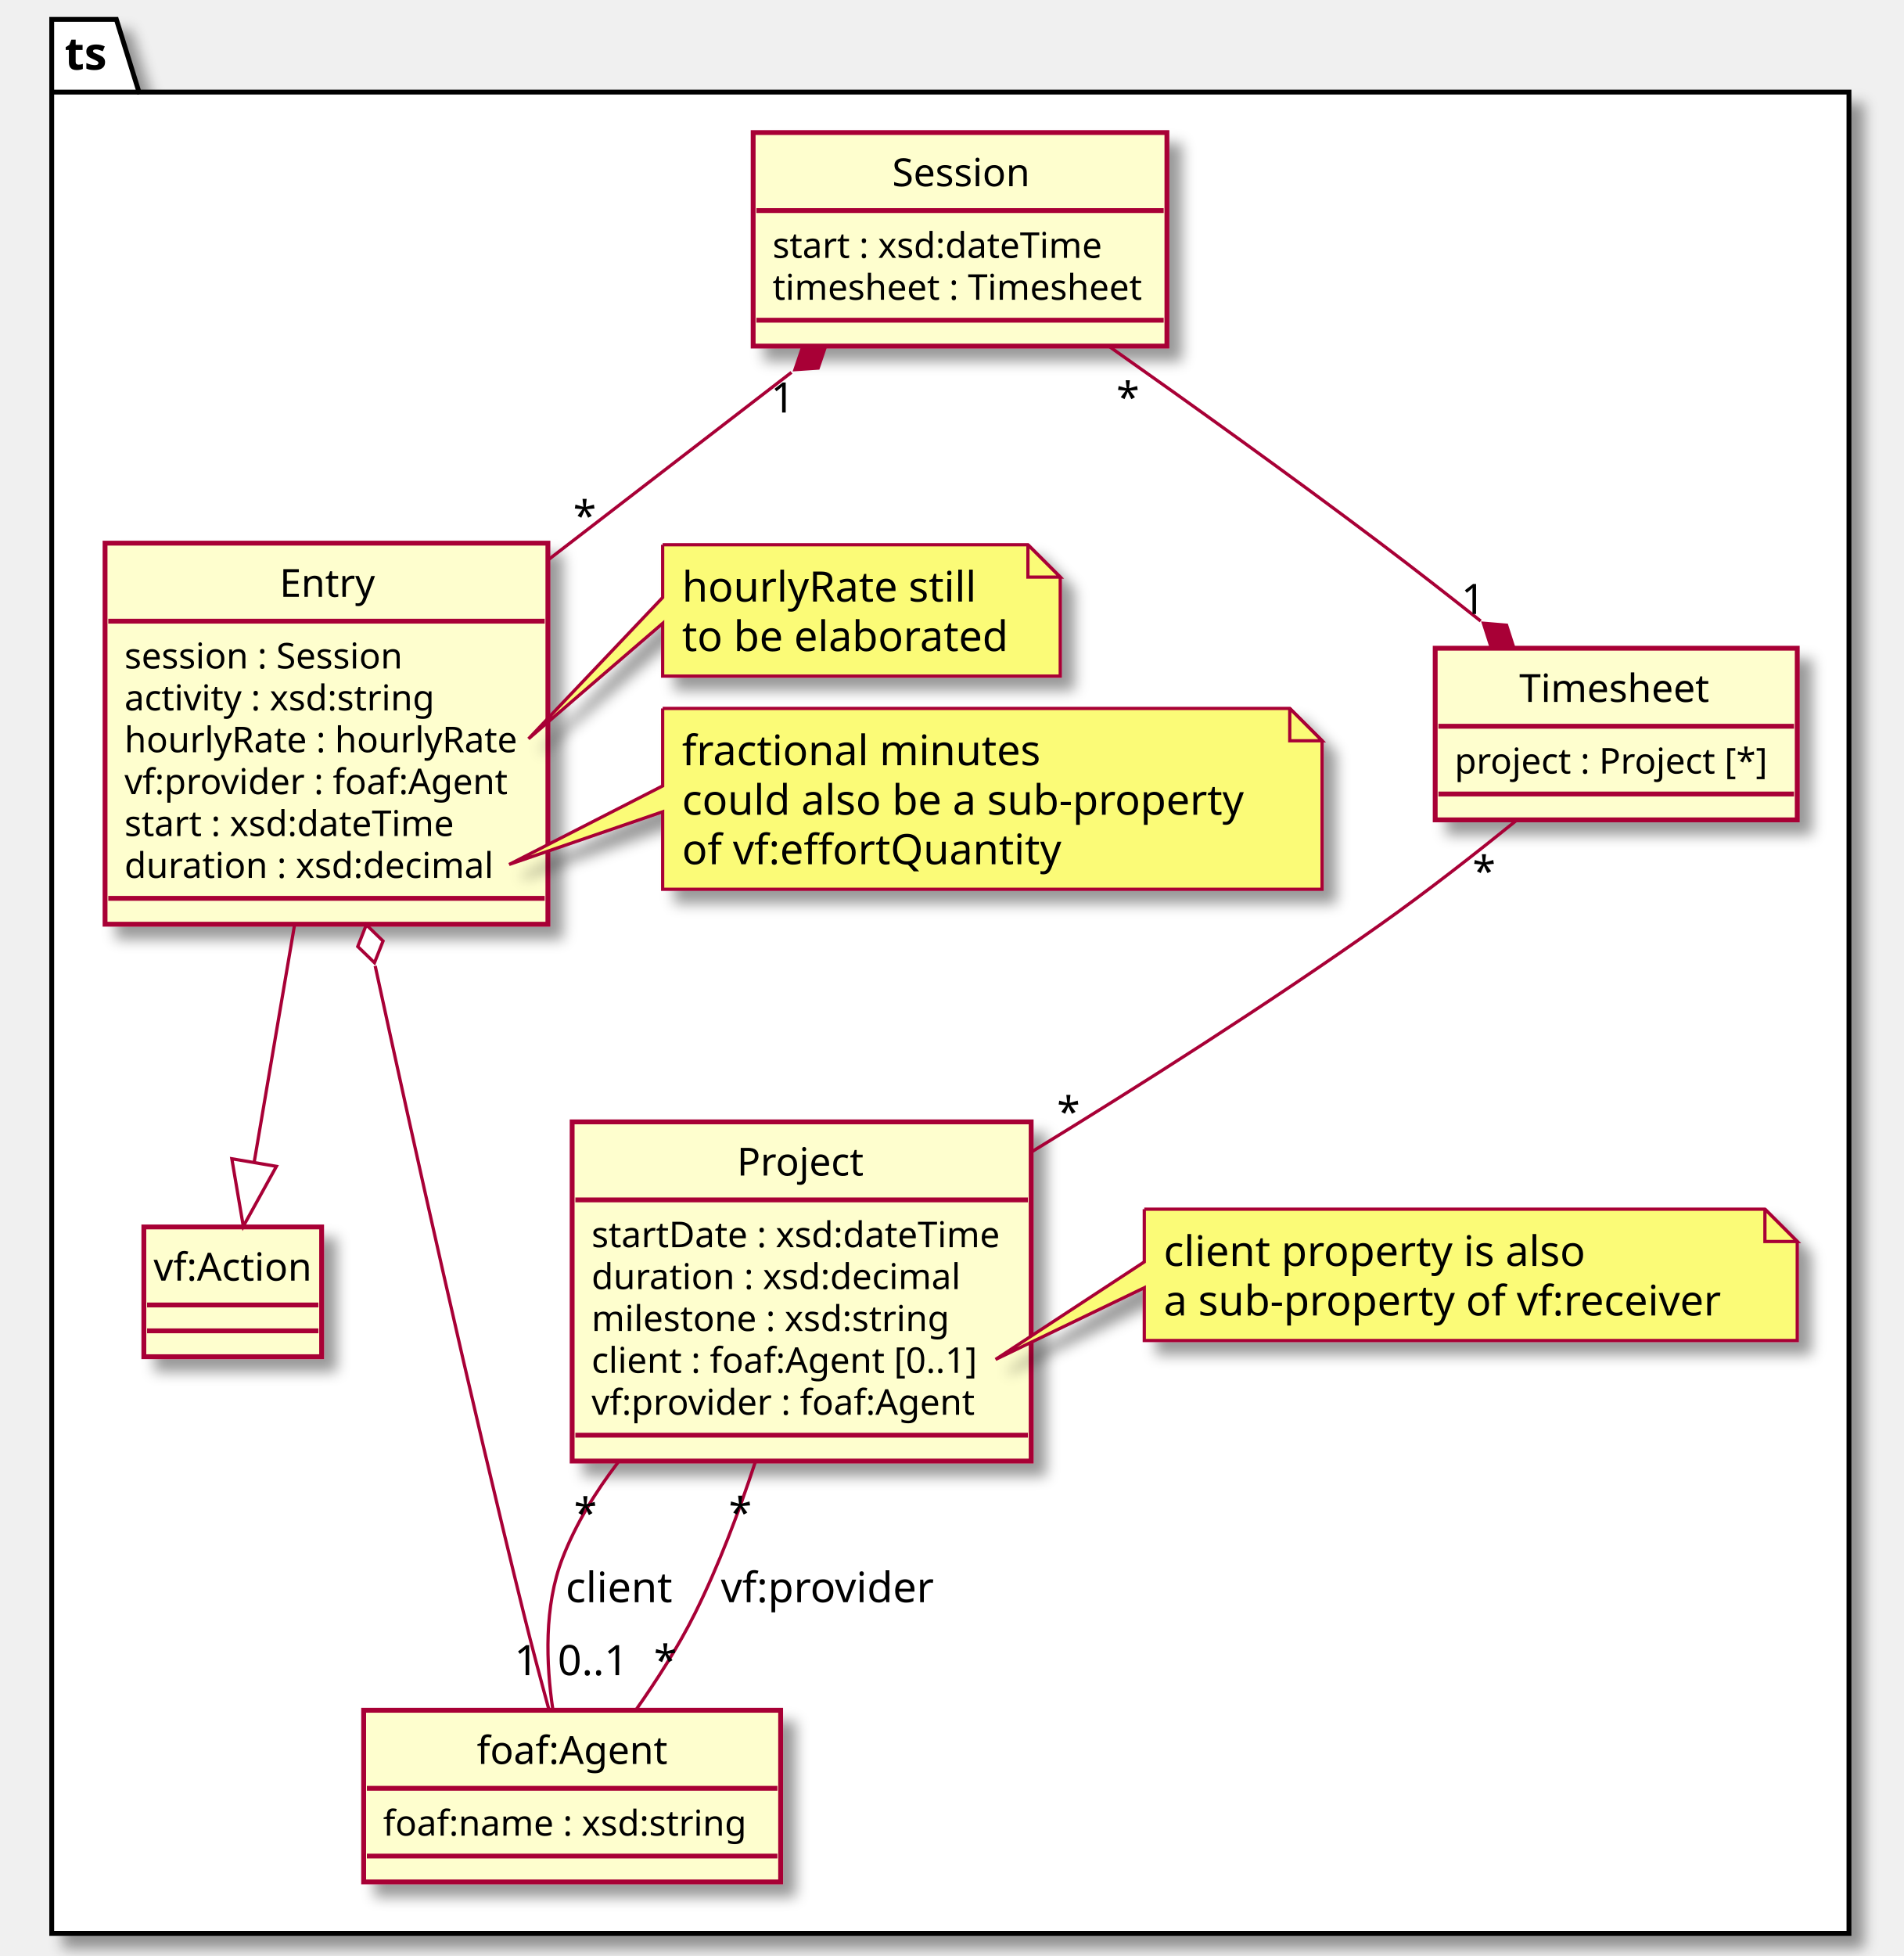
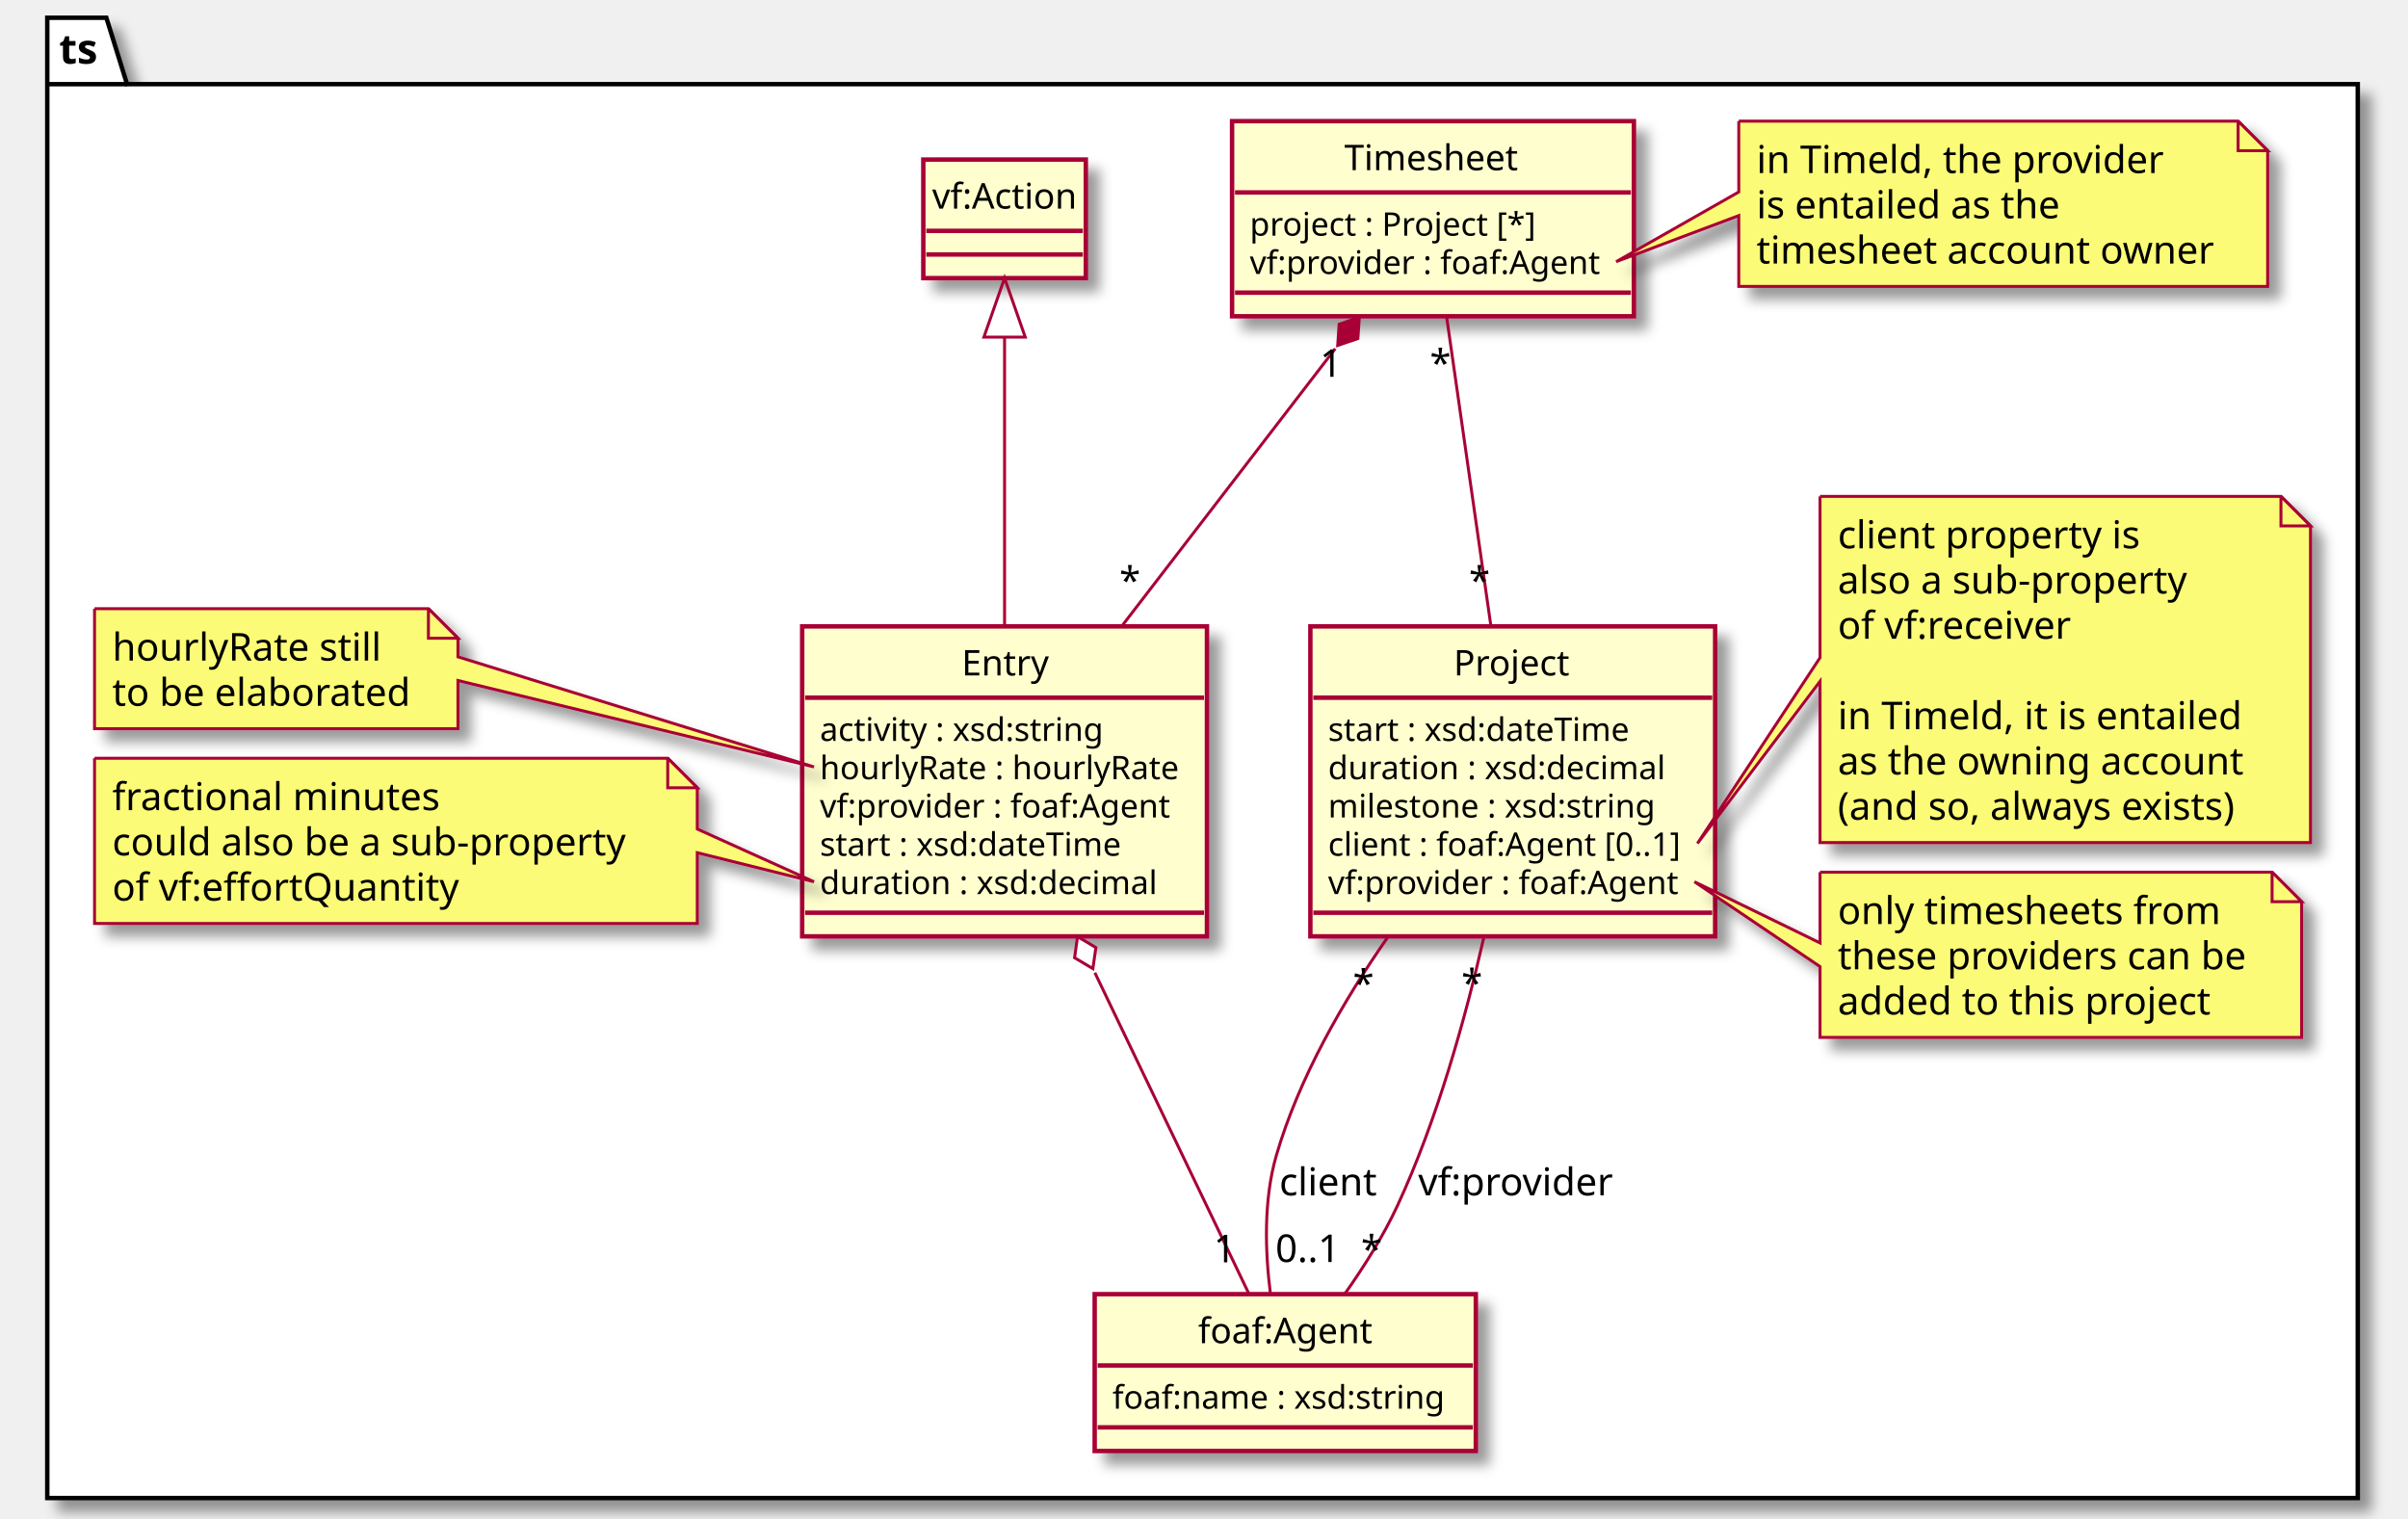
- <svg xmlns="http://www.w3.org/2000/svg" contentScriptType="application/ecmascript" contentStyleType="text/css" height="605px" preserveAspectRatio="none" style="width:589px;height:605px;background:#FFFFFF;" version="1.1" viewBox="0 0 589 605" width="589px" zoomAndPan="magnify">
+ <svg xmlns="http://www.w3.org/2000/svg" contentScriptType="application/ecmascript" contentStyleType="text/css" height="514px" preserveAspectRatio="none" style="width:815px;height:514px;background:#FFFFFF;" version="1.1" viewBox="0 0 815 514" width="815px" zoomAndPan="magnify">
  <defs>
-     <filter height="300%" id="f11tne0uyyabo6" width="300%" x="-1" y="-1">
+     <filter height="300%" id="flwr8d7bsd3rp" width="300%" x="-1" y="-1">
      <feGaussianBlur result="blurOut" stdDeviation="2.0" />
      <feColorMatrix in="blurOut" result="blurOut2" type="matrix" values="0 0 0 0 0 0 0 0 0 0 0 0 0 0 0 0 0 0 .4 0" />
      <feOffset dx="4.0" dy="4.0" in="blurOut2" result="blurOut3" />
      <feBlend in="SourceGraphic" in2="blurOut3" mode="normal" />
    </filter>
  </defs>
  <g>
-     <polygon fill="#FFFFFF" filter="url(#f11tne0uyyabo6)" points="16,6,36,6,43,28.488,572,28.488,572,598,16,598,16,6" style="stroke:#000000;stroke-width:1.5;" />
+     <polygon fill="#FFFFFF" filter="url(#flwr8d7bsd3rp)" points="16,6,36,6,43,28.488,798,28.488,798,507,16,507,16,6" style="stroke:#000000;stroke-width:1.5;" />
    <line style="stroke:#000000;stroke-width:1.5;" x1="16" x2="43" y1="28.488" y2="28.488" />
    <text fill="#000000" font-family="sans-serif" font-size="14" font-weight="bold" lengthAdjust="spacing" textLength="14" x="20" y="21.535">ts</text>
-     <rect codeLine="6" fill="#FEFECE" filter="url(#f11tne0uyyabo6)" height="53.088" id="Timesheet" style="stroke:#A80036;stroke-width:1.5;" width="112" x="444" y="200.5" />
-     <text fill="#000000" font-family="sans-serif" font-size="12" lengthAdjust="spacing" textLength="60" x="470" y="217.102">Timesheet</text>
-     <line style="stroke:#A80036;stroke-width:1.5;" x1="445" x2="555" y1="224.633" y2="224.633" />
-     <text fill="#000000" font-family="sans-serif" font-size="11" lengthAdjust="spacing" textLength="100" x="450" y="239.268">project : Project [*]</text>
-     <line style="stroke:#A80036;stroke-width:1.5;" x1="445" x2="555" y1="245.588" y2="245.588" />
-     <rect codeLine="10" fill="#FEFECE" filter="url(#f11tne0uyyabo6)" height="66.043" id="Session" style="stroke:#A80036;stroke-width:1.5;" width="128" x="233" y="41" />
-     <text fill="#000000" font-family="sans-serif" font-size="12" lengthAdjust="spacing" textLength="42" x="276" y="57.602">Session</text>
-     <line style="stroke:#A80036;stroke-width:1.5;" x1="234" x2="360" y1="65.133" y2="65.133" />
-     <text fill="#000000" font-family="sans-serif" font-size="11" lengthAdjust="spacing" textLength="106" x="239" y="79.768">start : xsd:dateTime</text>
-     <text fill="#000000" font-family="sans-serif" font-size="11" lengthAdjust="spacing" textLength="116" x="239" y="92.723">timesheet : Timesheet</text>
-     <line style="stroke:#A80036;stroke-width:1.5;" x1="234" x2="360" y1="99.043" y2="99.043" />
-     <rect codeLine="17" fill="#FEFECE" filter="url(#f11tne0uyyabo6)" height="117.863" id="Entry" style="stroke:#A80036;stroke-width:1.5;" width="137" x="32.5" y="168" />
-     <text fill="#000000" font-family="sans-serif" font-size="12" lengthAdjust="spacing" textLength="29" x="86.5" y="184.602">Entry</text>
-     <line style="stroke:#A80036;stroke-width:1.5;" x1="33.5" x2="168.5" y1="192.133" y2="192.133" />
-     <text fill="#000000" font-family="sans-serif" font-size="11" lengthAdjust="spacing" textLength="91" x="38.5" y="206.768">session : Session</text>
-     <text fill="#000000" font-family="sans-serif" font-size="11" lengthAdjust="spacing" textLength="102" x="38.5" y="219.723">activity : xsd:string</text>
-     <text fill="#000000" font-family="sans-serif" font-size="11" lengthAdjust="spacing" textLength="125" x="38.5" y="232.678">hourlyRate : hourlyRate</text>
-     <text fill="#000000" font-family="sans-serif" font-size="11" lengthAdjust="spacing" textLength="124" x="38.5" y="245.633">vf:provider : foaf:Agent</text>
-     <text fill="#000000" font-family="sans-serif" font-size="11" lengthAdjust="spacing" textLength="106" x="38.5" y="258.588">start : xsd:dateTime</text>
-     <text fill="#000000" font-family="sans-serif" font-size="11" lengthAdjust="spacing" textLength="119" x="38.5" y="271.543">duration : xsd:decimal</text>
-     <line style="stroke:#A80036;stroke-width:1.5;" x1="33.5" x2="168.5" y1="277.863" y2="277.863" />
-     <path d="M205,168.5 L205,184.81 L163.5,228.52 L205,192.81 L205,209.121 A0,0 0 0 0 205,209.121 L328,209.121 A0,0 0 0 0 328,209.121 L328,178.5 L318,168.5 L205,168.5 A0,0 0 0 0 205,168.5 " fill="#FBFB77" filter="url(#f11tne0uyyabo6)" style="stroke:#A80036;stroke-width:1.0;" />
-     <path d="M318,168.5 L318,178.5 L328,178.5 L318,168.5 " fill="#FBFB77" style="stroke:#A80036;stroke-width:1.0;" />
-     <text fill="#000000" font-family="sans-serif" font-size="13" lengthAdjust="spacing" textLength="95" x="211" y="186.068">hourlyRate still</text>
-     <text fill="#000000" font-family="sans-serif" font-size="13" lengthAdjust="spacing" textLength="102" x="211" y="201.379">to be elaborated</text>
-     <path d="M205,219.121 L205,243.087 L157.5,267.386 L205,251.087 L205,275.053 A0,0 0 0 0 205,275.053 L409,275.053 A0,0 0 0 0 409,275.053 L409,229.121 L399,219.121 L205,219.121 A0,0 0 0 0 205,219.121 " fill="#FBFB77" filter="url(#f11tne0uyyabo6)" style="stroke:#A80036;stroke-width:1.0;" />
-     <path d="M399,219.121 L399,229.121 L409,229.121 L399,219.121 " fill="#FBFB77" style="stroke:#A80036;stroke-width:1.0;" />
-     <text fill="#000000" font-family="sans-serif" font-size="13" lengthAdjust="spacing" textLength="115" x="211" y="236.69">fractional minutes</text>
-     <text fill="#000000" font-family="sans-serif" font-size="13" lengthAdjust="spacing" textLength="183" x="211" y="252">could also be a sub-property</text>
-     <text fill="#000000" font-family="sans-serif" font-size="13" lengthAdjust="spacing" textLength="122" x="211" y="267.31">of vf:effortQuantity</text>
-     <rect fill="#FEFECE" filter="url(#f11tne0uyyabo6)" height="40.133" id="vf:Action" style="stroke:#A80036;stroke-width:1.5;" width="55" x="44.5" y="379.5" />
-     <text fill="#000000" font-family="sans-serif" font-size="12" lengthAdjust="spacing" textLength="49" x="47.5" y="396.102">vf:Action</text>
-     <line style="stroke:#A80036;stroke-width:1.5;" x1="45.5" x2="98.5" y1="403.633" y2="403.633" />
-     <line style="stroke:#A80036;stroke-width:1.5;" x1="45.5" x2="98.5" y1="411.633" y2="411.633" />
-     <rect codeLine="53" fill="#FEFECE" filter="url(#f11tne0uyyabo6)" height="53.088" id="foaf:Agent" style="stroke:#A80036;stroke-width:1.5;" width="129" x="112.5" y="529" />
-     <text fill="#000000" font-family="sans-serif" font-size="12" lengthAdjust="spacing" textLength="59" x="147.5" y="545.602">foaf:Agent</text>
-     <line style="stroke:#A80036;stroke-width:1.5;" x1="113.5" x2="240.5" y1="553.133" y2="553.133" />
-     <text fill="#000000" font-family="sans-serif" font-size="11" lengthAdjust="spacing" textLength="117" x="118.5" y="567.768">foaf:name : xsd:string</text>
-     <line style="stroke:#A80036;stroke-width:1.5;" x1="113.5" x2="240.5" y1="574.088" y2="574.088" />
-     <rect codeLine="43" fill="#FEFECE" filter="url(#f11tne0uyyabo6)" height="104.908" id="Project" style="stroke:#A80036;stroke-width:1.5;" width="142" x="177" y="347" />
-     <text fill="#000000" font-family="sans-serif" font-size="12" lengthAdjust="spacing" textLength="40" x="228" y="363.602">Project</text>
-     <line style="stroke:#A80036;stroke-width:1.5;" x1="178" x2="318" y1="371.133" y2="371.133" />
-     <text fill="#000000" font-family="sans-serif" font-size="11" lengthAdjust="spacing" textLength="130" x="183" y="385.768">startDate : xsd:dateTime</text>
-     <text fill="#000000" font-family="sans-serif" font-size="11" lengthAdjust="spacing" textLength="119" x="183" y="398.723">duration : xsd:decimal</text>
-     <text fill="#000000" font-family="sans-serif" font-size="11" lengthAdjust="spacing" textLength="116" x="183" y="411.678">milestone : xsd:string</text>
-     <text fill="#000000" font-family="sans-serif" font-size="11" lengthAdjust="spacing" textLength="125" x="183" y="424.633">client : foaf:Agent [0..1]</text>
-     <text fill="#000000" font-family="sans-serif" font-size="11" lengthAdjust="spacing" textLength="124" x="183" y="437.588">vf:provider : foaf:Agent</text>
-     <line style="stroke:#A80036;stroke-width:1.5;" x1="178" x2="318" y1="443.908" y2="443.908" />
-     <path d="M354,374 L354,390.31 L308,420.476 L354,398.31 L354,414.621 A0,0 0 0 0 354,414.621 L556,414.621 A0,0 0 0 0 556,414.621 L556,384 L546,374 L354,374 A0,0 0 0 0 354,374 " fill="#FBFB77" filter="url(#f11tne0uyyabo6)" style="stroke:#A80036;stroke-width:1.0;" />
-     <path d="M546,374 L546,384 L556,384 L546,374 " fill="#FBFB77" style="stroke:#A80036;stroke-width:1.0;" />
-     <text fill="#000000" font-family="sans-serif" font-size="13" lengthAdjust="spacing" textLength="137" x="360" y="391.568">client property is also</text>
-     <text fill="#000000" font-family="sans-serif" font-size="13" lengthAdjust="spacing" textLength="181" x="360" y="406.879">a sub-property of vf:receiver</text>
-     <path codeLine="15" d="M244.86,115.17 C221.87,132.88 194.53,153.94 169.89,172.93 " fill="none" id="Session-backto-Entry" style="stroke:#A80036;stroke-width:1.0;" />
-     <polygon fill="#A80036" points="255.43,107.02,248.236,107.51,245.921,114.34,253.115,113.85,255.43,107.02" style="stroke:#A80036;stroke-width:1.0;" />
-     <text fill="#000000" font-family="sans-serif" font-size="13" lengthAdjust="spacing" textLength="8" x="238.458" y="127.592">1</text>
-     <text fill="#000000" font-family="sans-serif" font-size="13" lengthAdjust="spacing" textLength="6" x="177.304" y="164.172">*</text>
-     <path codeLine="37" d="M91.1,286.2 C86.99,310.38 82.32,337.81 78.63,359.5 " fill="none" id="Entry-to-vf:Action" style="stroke:#A80036;stroke-width:1.0;" />
-     <polygon fill="none" points="85.52,360.76,75.27,379.3,71.72,358.41,85.52,360.76" style="stroke:#A80036;stroke-width:1.0;" />
-     <path codeLine="39" d="M116.07,298.77 C127.94,353.57 145.24,431.28 162,499 C164.42,508.79 167.27,519.49 169.83,528.86 " fill="none" id="Entry-backto-foaf:Agent" style="stroke:#A80036;stroke-width:1.0;" />
-     <polygon fill="#FFFFFF" points="113.32,286.05,110.677,292.759,115.853,297.78,118.496,291.07,113.32,286.05" style="stroke:#A80036;stroke-width:1.0;" />
-     <text fill="#000000" font-family="sans-serif" font-size="13" lengthAdjust="spacing" textLength="8" x="159.107" y="518.134">1</text>
-     <path codeLine="41" d="M343.13,107.15 C368.17,124.81 399.53,147.28 427,168 C437.17,175.67 447.98,184.1 458.08,192.1 " fill="none" id="Session-to-Timesheet" style="stroke:#A80036;stroke-width:1.0;" />
-     <polygon fill="#A80036" points="468.29,200.24,466.088,193.373,458.903,192.765,461.105,199.631,468.29,200.24" style="stroke:#A80036;stroke-width:1.0;" />
-     <text fill="#000000" font-family="sans-serif" font-size="13" lengthAdjust="spacing" textLength="6" x="345.352" y="127.493">*</text>
-     <text fill="#000000" font-family="sans-serif" font-size="13" lengthAdjust="spacing" textLength="8" x="452.032" y="189.911">1</text>
-     <path codeLine="51" d="M469.32,253.61 C456.49,263.99 441.27,275.9 427,286 C392.4,310.5 352.59,335.8 319.31,356.18 " fill="none" id="Timesheet-Project" style="stroke:#A80036;stroke-width:1.0;" />
-     <text fill="#000000" font-family="sans-serif" font-size="13" lengthAdjust="spacing" textLength="6" x="455.531" y="274.092">*</text>
-     <text fill="#000000" font-family="sans-serif" font-size="13" lengthAdjust="spacing" textLength="6" x="326.973" y="348.528">*</text>
-     <path codeLine="57" d="M191.2,452.32 C184.18,461.48 178.06,471.48 174,482 C168.28,496.81 168.92,514.6 171.04,528.86 " fill="none" id="Project-foaf:Agent" style="stroke:#A80036;stroke-width:1.0;" />
-     <text fill="#000000" font-family="sans-serif" font-size="13" lengthAdjust="spacing" textLength="35" x="175" y="495.568">client</text>
-     <text fill="#000000" font-family="sans-serif" font-size="13" lengthAdjust="spacing" textLength="6" x="177.538" y="472.643">*</text>
-     <text fill="#000000" font-family="sans-serif" font-size="13" lengthAdjust="spacing" textLength="24" x="172.512" y="518.134">0..1</text>
-     <path codeLine="58" d="M233.66,452.2 C228.6,467.61 222.31,484.31 215,499 C209.9,509.25 203.14,519.78 196.73,528.88 " fill="none" id="Project-foaf:Agent-1" style="stroke:#A80036;stroke-width:1.0;" />
-     <text fill="#000000" font-family="sans-serif" font-size="13" lengthAdjust="spacing" textLength="68" x="223" y="495.568">vf:provider</text>
-     <text fill="#000000" font-family="sans-serif" font-size="13" lengthAdjust="spacing" textLength="6" x="225.438" y="472.507">*</text>
-     <text fill="#000000" font-family="sans-serif" font-size="13" lengthAdjust="spacing" textLength="6" x="202.27" y="518.159">*</text>
+     <rect codeLine="6" fill="#FEFECE" filter="url(#flwr8d7bsd3rp)" height="66.043" id="Timesheet" style="stroke:#A80036;stroke-width:1.5;" width="136" x="417" y="41" />
+     <text fill="#000000" font-family="sans-serif" font-size="12" lengthAdjust="spacing" textLength="60" x="455" y="57.602">Timesheet</text>
+     <line style="stroke:#A80036;stroke-width:1.5;" x1="418" x2="552" y1="65.133" y2="65.133" />
+     <text fill="#000000" font-family="sans-serif" font-size="11" lengthAdjust="spacing" textLength="100" x="423" y="79.768">project : Project [*]</text>
+     <text fill="#000000" font-family="sans-serif" font-size="11" lengthAdjust="spacing" textLength="124" x="423" y="92.723">vf:provider : foaf:Agent</text>
+     <line style="stroke:#A80036;stroke-width:1.5;" x1="418" x2="552" y1="99.043" y2="99.043" />
+     <path d="M588.5,41 L588.5,64.966 L547,88.565 L588.5,72.966 L588.5,96.932 A0,0 0 0 0 588.5,96.932 L767.5,96.932 A0,0 0 0 0 767.5,96.932 L767.5,51 L757.5,41 L588.5,41 A0,0 0 0 0 588.5,41 " fill="#FBFB77" filter="url(#flwr8d7bsd3rp)" style="stroke:#A80036;stroke-width:1.0;" />
+     <path d="M757.5,41 L757.5,51 L767.5,51 L757.5,41 " fill="#FBFB77" style="stroke:#A80036;stroke-width:1.0;" />
+     <text fill="#000000" font-family="sans-serif" font-size="13" lengthAdjust="spacing" textLength="143" x="594.5" y="58.568">in Timeld, the provider</text>
+     <text fill="#000000" font-family="sans-serif" font-size="13" lengthAdjust="spacing" textLength="107" x="594.5" y="73.879">is entailed as the</text>
+     <text fill="#000000" font-family="sans-serif" font-size="13" lengthAdjust="spacing" textLength="158" x="594.5" y="89.189">timesheet account owner</text>
+     <rect codeLine="19" fill="#FEFECE" filter="url(#flwr8d7bsd3rp)" height="104.908" id="Entry" style="stroke:#A80036;stroke-width:1.5;" width="137" x="271.5" y="212" />
+     <text fill="#000000" font-family="sans-serif" font-size="12" lengthAdjust="spacing" textLength="29" x="325.5" y="228.602">Entry</text>
+     <line style="stroke:#A80036;stroke-width:1.5;" x1="272.5" x2="407.5" y1="236.133" y2="236.133" />
+     <text fill="#000000" font-family="sans-serif" font-size="11" lengthAdjust="spacing" textLength="102" x="277.5" y="250.768">activity : xsd:string</text>
+     <text fill="#000000" font-family="sans-serif" font-size="11" lengthAdjust="spacing" textLength="125" x="277.5" y="263.723">hourlyRate : hourlyRate</text>
+     <text fill="#000000" font-family="sans-serif" font-size="11" lengthAdjust="spacing" textLength="124" x="277.5" y="276.678">vf:provider : foaf:Agent</text>
+     <text fill="#000000" font-family="sans-serif" font-size="11" lengthAdjust="spacing" textLength="106" x="277.5" y="289.633">start : xsd:dateTime</text>
+     <text fill="#000000" font-family="sans-serif" font-size="11" lengthAdjust="spacing" textLength="119" x="277.5" y="302.588">duration : xsd:decimal</text>
+     <line style="stroke:#A80036;stroke-width:1.5;" x1="272.5" x2="407.5" y1="308.908" y2="308.908" />
+     <path d="M32,206 L32,246.621 A0,0 0 0 0 32,246.621 L155,246.621 A0,0 0 0 0 155,246.621 L155,230.31 L275.5,259.565 L155,222.31 L155,216 L145,206 L32,206 A0,0 0 0 0 32,206 " fill="#FBFB77" filter="url(#flwr8d7bsd3rp)" style="stroke:#A80036;stroke-width:1.0;" />
+     <path d="M145,206 L145,216 L155,216 L145,206 " fill="#FBFB77" style="stroke:#A80036;stroke-width:1.0;" />
+     <text fill="#000000" font-family="sans-serif" font-size="13" lengthAdjust="spacing" textLength="95" x="38" y="223.568">hourlyRate still</text>
+     <text fill="#000000" font-family="sans-serif" font-size="13" lengthAdjust="spacing" textLength="102" x="38" y="238.879">to be elaborated</text>
+     <path d="M32,256.621 L32,312.553 A0,0 0 0 0 32,312.553 L236,312.553 A0,0 0 0 0 236,312.553 L236,288.587 L275.5,298.431 L236,280.587 L236,266.621 L226,256.621 L32,256.621 A0,0 0 0 0 32,256.621 " fill="#FBFB77" filter="url(#flwr8d7bsd3rp)" style="stroke:#A80036;stroke-width:1.0;" />
+     <path d="M226,256.621 L226,266.621 L236,266.621 L226,256.621 " fill="#FBFB77" style="stroke:#A80036;stroke-width:1.0;" />
+     <text fill="#000000" font-family="sans-serif" font-size="13" lengthAdjust="spacing" textLength="115" x="38" y="274.19">fractional minutes</text>
+     <text fill="#000000" font-family="sans-serif" font-size="13" lengthAdjust="spacing" textLength="183" x="38" y="289.5">could also be a sub-property</text>
+     <text fill="#000000" font-family="sans-serif" font-size="13" lengthAdjust="spacing" textLength="122" x="38" y="304.81">of vf:effortQuantity</text>
+     <rect fill="#FEFECE" filter="url(#flwr8d7bsd3rp)" height="40.133" id="vf:Action" style="stroke:#A80036;stroke-width:1.5;" width="55" x="312.5" y="54" />
+     <text fill="#000000" font-family="sans-serif" font-size="12" lengthAdjust="spacing" textLength="49" x="315.5" y="70.602">vf:Action</text>
+     <line style="stroke:#A80036;stroke-width:1.5;" x1="313.5" x2="366.5" y1="78.133" y2="78.133" />
+     <line style="stroke:#A80036;stroke-width:1.5;" x1="313.5" x2="366.5" y1="86.133" y2="86.133" />
+     <rect codeLine="67" fill="#FEFECE" filter="url(#flwr8d7bsd3rp)" height="53.088" id="foaf:Agent" style="stroke:#A80036;stroke-width:1.5;" width="129" x="370.5" y="438" />
+     <text fill="#000000" font-family="sans-serif" font-size="12" lengthAdjust="spacing" textLength="59" x="405.5" y="454.602">foaf:Agent</text>
+     <line style="stroke:#A80036;stroke-width:1.5;" x1="371.5" x2="498.5" y1="462.133" y2="462.133" />
+     <text fill="#000000" font-family="sans-serif" font-size="11" lengthAdjust="spacing" textLength="117" x="376.5" y="476.768">foaf:name : xsd:string</text>
+     <line style="stroke:#A80036;stroke-width:1.5;" x1="371.5" x2="498.5" y1="483.088" y2="483.088" />
+     <rect codeLine="42" fill="#FEFECE" filter="url(#flwr8d7bsd3rp)" height="104.908" id="Project" style="stroke:#A80036;stroke-width:1.5;" width="137" x="443.5" y="212" />
+     <text fill="#000000" font-family="sans-serif" font-size="12" lengthAdjust="spacing" textLength="40" x="492" y="228.602">Project</text>
+     <line style="stroke:#A80036;stroke-width:1.5;" x1="444.5" x2="579.5" y1="236.133" y2="236.133" />
+     <text fill="#000000" font-family="sans-serif" font-size="11" lengthAdjust="spacing" textLength="106" x="449.5" y="250.768">start : xsd:dateTime</text>
+     <text fill="#000000" font-family="sans-serif" font-size="11" lengthAdjust="spacing" textLength="119" x="449.5" y="263.723">duration : xsd:decimal</text>
+     <text fill="#000000" font-family="sans-serif" font-size="11" lengthAdjust="spacing" textLength="116" x="449.5" y="276.678">milestone : xsd:string</text>
+     <text fill="#000000" font-family="sans-serif" font-size="11" lengthAdjust="spacing" textLength="125" x="449.5" y="289.633">client : foaf:Agent [0..1]</text>
+     <text fill="#000000" font-family="sans-serif" font-size="11" lengthAdjust="spacing" textLength="124" x="449.5" y="302.588">vf:provider : foaf:Agent</text>
+     <line style="stroke:#A80036;stroke-width:1.5;" x1="444.5" x2="579.5" y1="308.908" y2="308.908" />
+     <path d="M616,168 L616,222.587 L574.5,285.476 L616,230.587 L616,285.174 A0,0 0 0 0 616,285.174 L782,285.174 A0,0 0 0 0 782,285.174 L782,178 L772,168 L616,168 A0,0 0 0 0 616,168 " fill="#FBFB77" filter="url(#flwr8d7bsd3rp)" style="stroke:#A80036;stroke-width:1.0;" />
+     <path d="M772,168 L772,178 L782,178 L772,168 " fill="#FBFB77" style="stroke:#A80036;stroke-width:1.0;" />
+     <text fill="#000000" font-family="sans-serif" font-size="13" lengthAdjust="spacing" textLength="107" x="622" y="185.568">client property is</text>
+     <text fill="#000000" font-family="sans-serif" font-size="13" lengthAdjust="spacing" textLength="125" x="622" y="200.879">also a sub-property</text>
+     <text fill="#000000" font-family="sans-serif" font-size="13" lengthAdjust="spacing" textLength="82" x="622" y="216.19">of vf:receiver</text>
+     <text fill="#000000" font-family="sans-serif" font-size="13" lengthAdjust="spacing" textLength="0" x="626" y="231.5" />
+     <text fill="#000000" font-family="sans-serif" font-size="13" lengthAdjust="spacing" textLength="145" x="622" y="246.81">in Timeld, it is entailed</text>
+     <text fill="#000000" font-family="sans-serif" font-size="13" lengthAdjust="spacing" textLength="142" x="622" y="262.121">as the owning account</text>
+     <text fill="#000000" font-family="sans-serif" font-size="13" lengthAdjust="spacing" textLength="142" x="622" y="277.432">(and so, always exists)</text>
+     <path d="M616,295.174 L616,319.14 L573.5,298.431 L616,327.14 L616,351.106 A0,0 0 0 0 616,351.106 L779,351.106 A0,0 0 0 0 779,351.106 L779,305.174 L769,295.174 L616,295.174 A0,0 0 0 0 616,295.174 " fill="#FBFB77" filter="url(#flwr8d7bsd3rp)" style="stroke:#A80036;stroke-width:1.0;" />
+     <path d="M769,295.174 L769,305.174 L779,305.174 L769,295.174 " fill="#FBFB77" style="stroke:#A80036;stroke-width:1.0;" />
+     <text fill="#000000" font-family="sans-serif" font-size="13" lengthAdjust="spacing" textLength="134" x="622" y="312.742">only timesheets from</text>
+     <text fill="#000000" font-family="sans-serif" font-size="13" lengthAdjust="spacing" textLength="142" x="622" y="328.053">these providers can be</text>
+     <text fill="#000000" font-family="sans-serif" font-size="13" lengthAdjust="spacing" textLength="131" x="622" y="343.363">added to this project</text>
+     <path codeLine="17" d="M451.93,118 C430.52,145.82 402.53,182.21 379.9,211.63 " fill="none" id="Timesheet-backto-Entry" style="stroke:#A80036;stroke-width:1.0;" />
+     <polygon fill="#A80036" points="460.07,107.4,453.24,109.715,452.75,116.909,459.58,114.594,460.07,107.4" style="stroke:#A80036;stroke-width:1.0;" />
+     <text fill="#000000" font-family="sans-serif" font-size="13" lengthAdjust="spacing" textLength="8" x="446.736" y="127.534">1</text>
+     <text fill="#000000" font-family="sans-serif" font-size="13" lengthAdjust="spacing" textLength="6" x="378.858" y="201.113">*</text>
+     <path codeLine="38" d="M340,114.26 C340,142.52 340,180.92 340,211.69 " fill="none" id="vf:Action-backto-Entry" style="stroke:#A80036;stroke-width:1.0;" />
+     <polygon fill="none" points="333,114.11,340,94.11,347,114.11,333,114.11" style="stroke:#A80036;stroke-width:1.0;" />
+     <path codeLine="40" d="M370.56,329.2 C388.28,366.12 409.6,410.57 422.73,437.93 " fill="none" id="Entry-backto-foaf:Agent" style="stroke:#A80036;stroke-width:1.0;" />
+     <polygon fill="#FFFFFF" points="364.71,317.01,363.693,324.149,369.891,327.834,370.909,320.695,364.71,317.01" style="stroke:#A80036;stroke-width:1.0;" />
+     <text fill="#000000" font-family="sans-serif" font-size="13" lengthAdjust="spacing" textLength="8" x="410.764" y="427.221">1</text>
+     <path codeLine="65" d="M489.64,107.4 C493.74,136.04 499.8,178.3 504.57,211.63 " fill="none" id="Timesheet-Project" style="stroke:#A80036;stroke-width:1.0;" />
+     <text fill="#000000" font-family="sans-serif" font-size="13" lengthAdjust="spacing" textLength="6" x="483.942" y="127.534">*</text>
+     <text fill="#000000" font-family="sans-serif" font-size="13" lengthAdjust="spacing" textLength="6" x="497.168" y="201.113">*</text>
+     <path codeLine="71" d="M469.69,317.19 C454.7,338.67 439.67,364.71 432,391 C427.59,406.12 428.2,423.76 429.98,437.85 " fill="none" id="Project-foaf:Agent" style="stroke:#A80036;stroke-width:1.0;" />
+     <text fill="#000000" font-family="sans-serif" font-size="13" lengthAdjust="spacing" textLength="35" x="433" y="404.568">client</text>
+     <text fill="#000000" font-family="sans-serif" font-size="13" lengthAdjust="spacing" textLength="6" x="457.885" y="337.496">*</text>
+     <text fill="#000000" font-family="sans-serif" font-size="13" lengthAdjust="spacing" textLength="24" x="431.681" y="427.121">0..1</text>
+     <path codeLine="72" d="M502.25,317.07 C495.94,344.81 486.37,379.14 473,408 C468.24,418.28 461.63,428.74 455.26,437.76 " fill="none" id="Project-foaf:Agent-1" style="stroke:#A80036;stroke-width:1.0;" />
+     <text fill="#000000" font-family="sans-serif" font-size="13" lengthAdjust="spacing" textLength="68" x="480" y="404.568">vf:provider</text>
+     <text fill="#000000" font-family="sans-serif" font-size="13" lengthAdjust="spacing" textLength="6" x="494.616" y="337.361">*</text>
+     <text fill="#000000" font-family="sans-serif" font-size="13" lengthAdjust="spacing" textLength="6" x="460.639" y="427.436">*</text>
  </g>
</svg>
